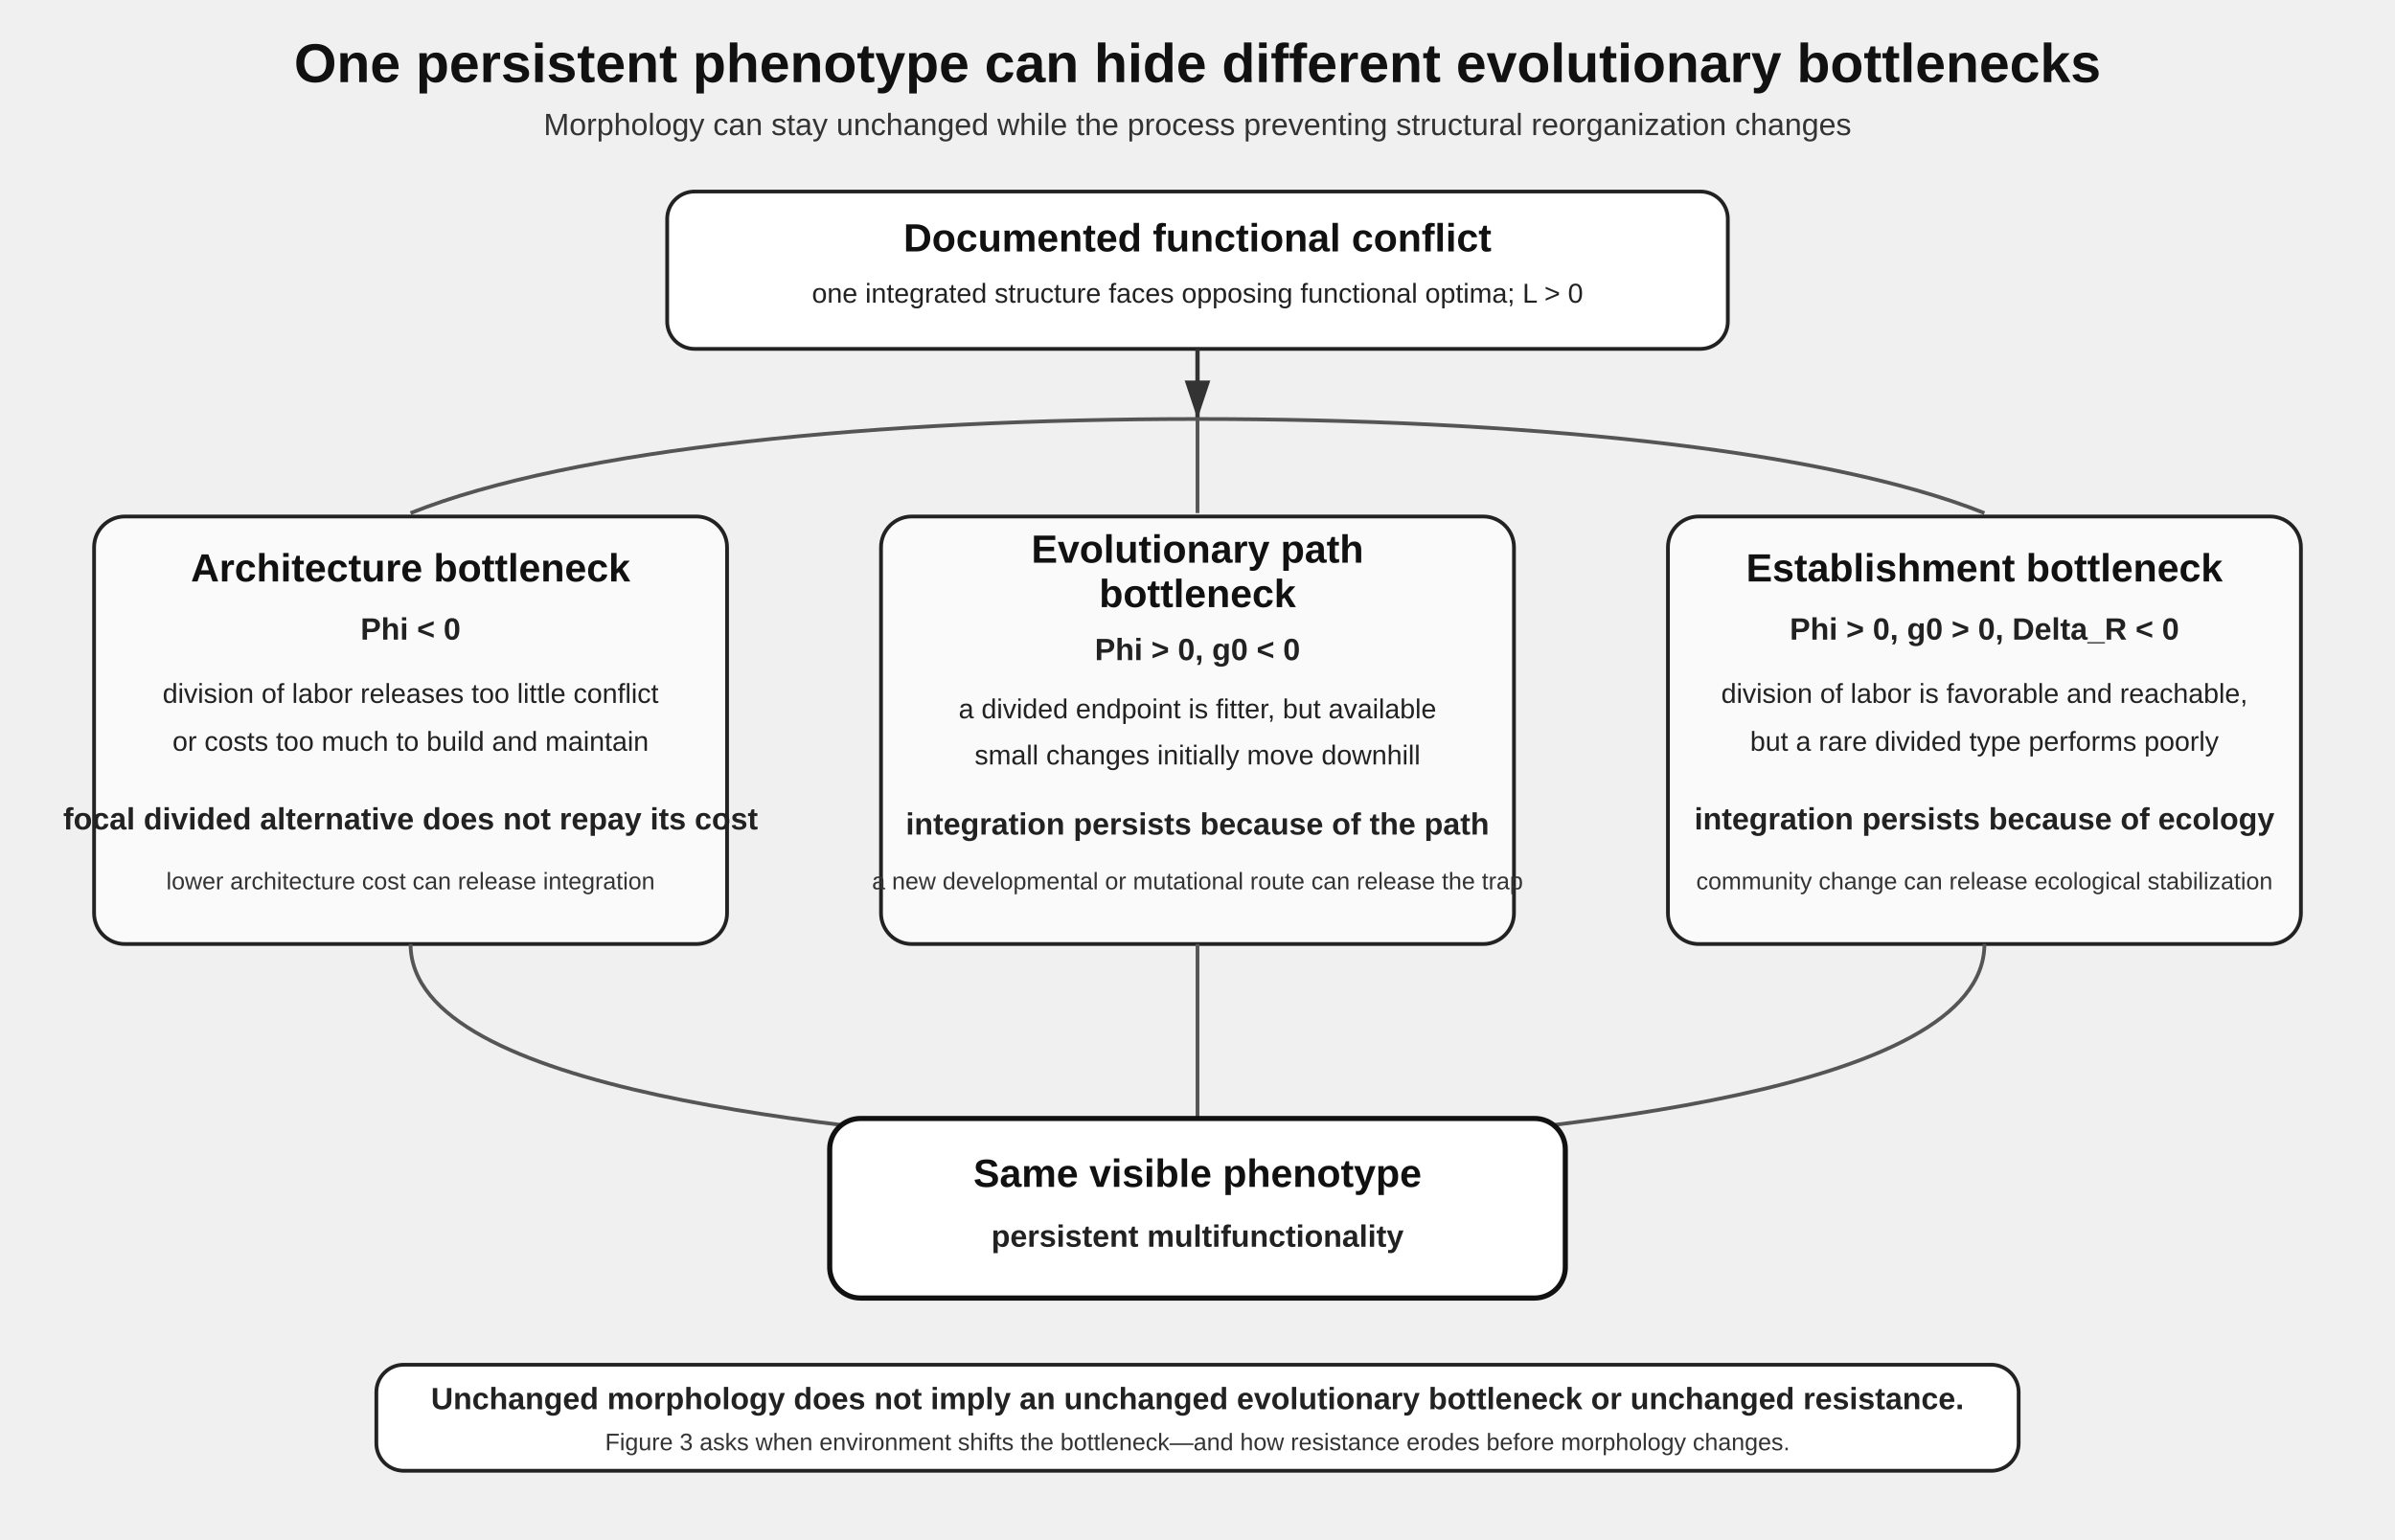
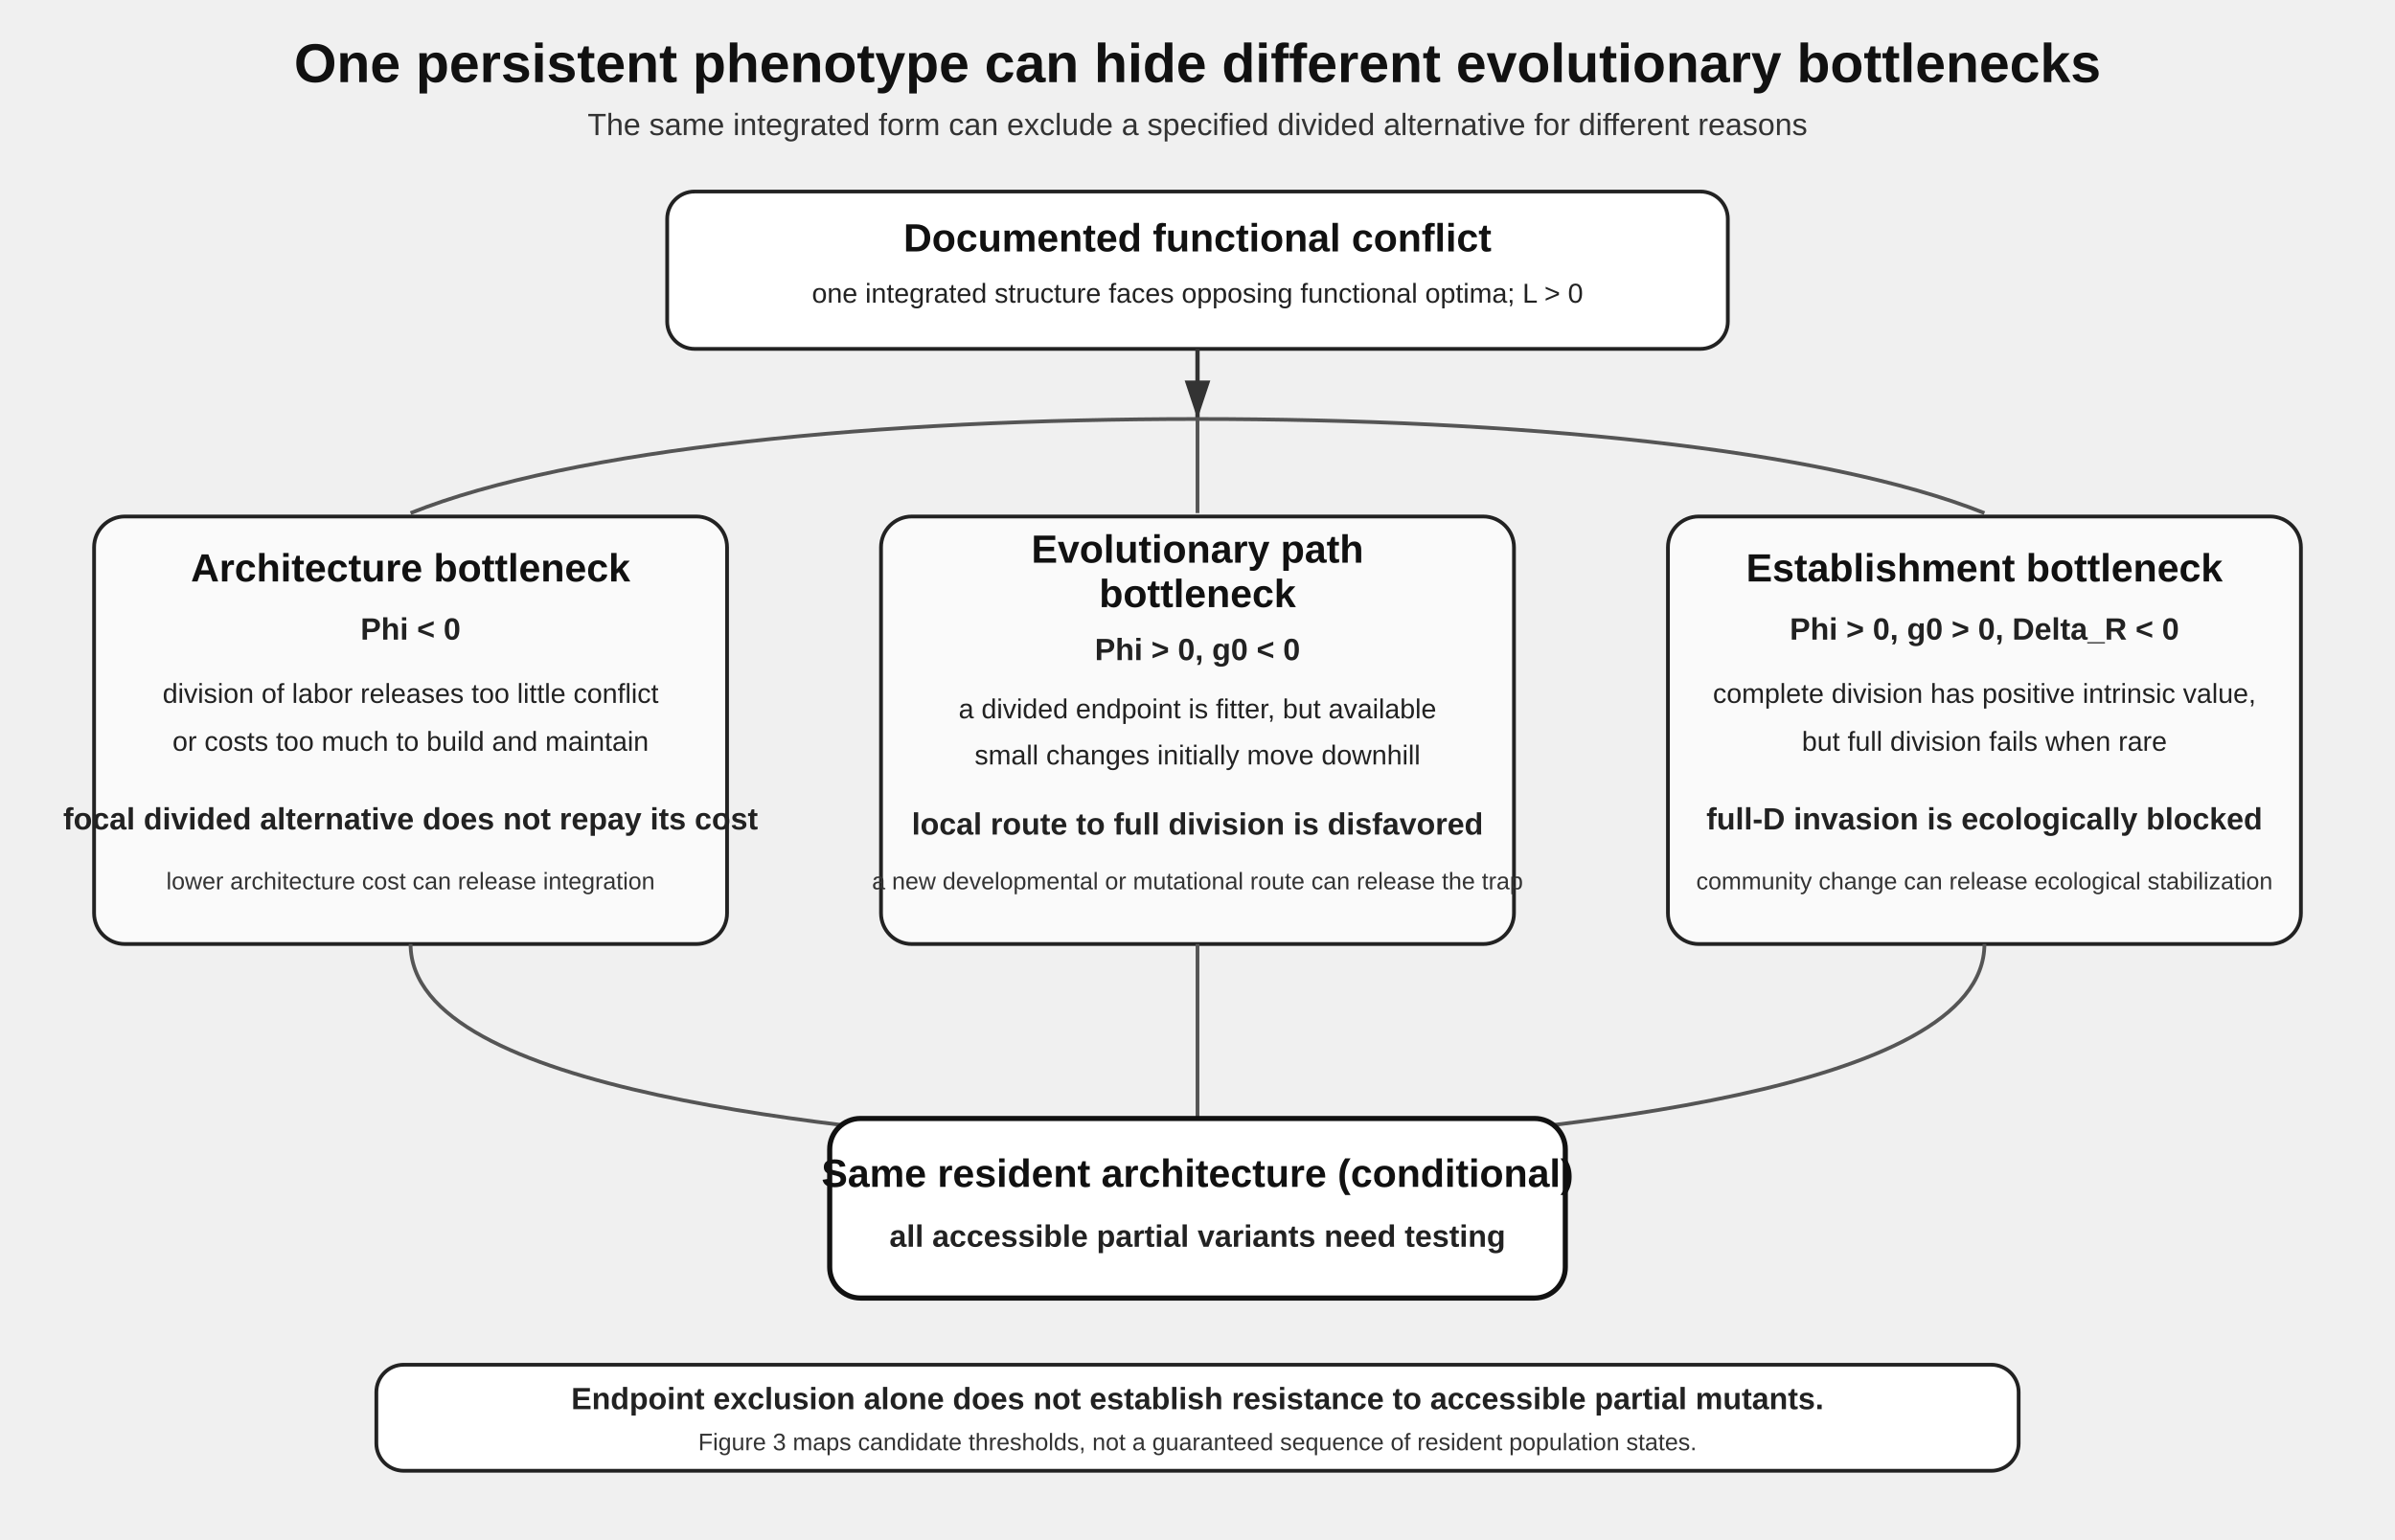
<svg xmlns="http://www.w3.org/2000/svg" width="1400" height="900" viewBox="0 0 1400 900">
  <defs>
    <marker id="arrow" markerWidth="10" markerHeight="10" refX="9" refY="3" orient="auto" markerUnits="strokeWidth">
      <path d="M0,0 L0,6 L9,3 z" fill="#333" />
    </marker>
    <style>
      .title { font:700 32px Arial,Helvetica,sans-serif; fill:#111; }
      .subtitle { font:400 18px Arial,Helvetica,sans-serif; fill:#333; }
      .head { font:700 23px Arial,Helvetica,sans-serif; fill:#111; }
      .mid { font:600 18px Arial,Helvetica,sans-serif; fill:#222; }
      .body { font:400 16px Arial,Helvetica,sans-serif; fill:#222; }
      .tiny { font:400 14px Arial,Helvetica,sans-serif; fill:#333; }
      .box { fill:#fff; stroke:#222; stroke-width:2.2; rx:16; }
      .state { fill:#fafafa; stroke:#222; stroke-width:2.2; rx:18; }
      .outcome { fill:#fff; stroke:#111; stroke-width:3; rx:18; }
      .arrow { stroke:#333; stroke-width:2.5; fill:none; marker-end:url(#arrow); }
      .line { stroke:#555; stroke-width:2.2; fill:none; }
      .dash { stroke:#666; stroke-width:2; stroke-dasharray:8 6; fill:none; marker-end:url(#arrow); }
    </style>
  </defs>
  <text x="700" y="48" text-anchor="middle" class="title">One persistent phenotype can hide different evolutionary bottlenecks</text>
-   <text x="700" y="79" text-anchor="middle" class="subtitle">Morphology can stay unchanged while the process preventing structural reorganization changes</text>
+   <text x="700" y="79" text-anchor="middle" class="subtitle">The same integrated form can exclude a specified divided alternative for different reasons</text>
  <rect x="390" y="112" width="620" height="92" class="box" />
  <text x="700" y="147" text-anchor="middle" class="head">Documented functional conflict</text>
  <text x="700" y="177" text-anchor="middle" class="body">one integrated structure faces opposing functional optima; L &gt; 0</text>
  <path d="M700 204 L700 245" class="arrow" />
  <path d="M700 245 C515 245 335 262 240 300" class="line" />
  <path d="M700 245 L700 300" class="line" />
  <path d="M700 245 C885 245 1065 262 1160 300" class="line" />
  <rect x="55" y="302" width="370" height="250" class="state" />
  <text x="240" y="340" text-anchor="middle" class="head">Architecture bottleneck</text>
  <text x="240" y="374" text-anchor="middle" class="mid">Phi &lt; 0</text>
  <text x="240" y="411" text-anchor="middle" class="body">division of labor releases too little conflict</text>
  <text x="240" y="439" text-anchor="middle" class="body">or costs too much to build and maintain</text>
  <text x="240" y="485" text-anchor="middle" class="mid">focal divided alternative does not repay its cost</text>
  <text x="240" y="520" text-anchor="middle" class="tiny">lower architecture cost can release integration</text>
  <rect x="515" y="302" width="370" height="250" class="state" />
  <text x="700" y="329" text-anchor="middle" class="head">Evolutionary path</text>
  <text x="700" y="355" text-anchor="middle" class="head">bottleneck</text>
  <text x="700" y="386" text-anchor="middle" class="mid">Phi &gt; 0,  g0 &lt; 0</text>
  <text x="700" y="420" text-anchor="middle" class="body">a divided endpoint is fitter, but available</text>
  <text x="700" y="447" text-anchor="middle" class="body">small changes initially move downhill</text>
-   <text x="700" y="488" text-anchor="middle" class="mid">integration persists because of the path</text>
+   <text x="700" y="488" text-anchor="middle" class="mid">local route to full division is disfavored</text>
  <text x="700" y="520" text-anchor="middle" class="tiny">a new developmental or mutational route can release the trap</text>
  <rect x="975" y="302" width="370" height="250" class="state" />
  <text x="1160" y="340" text-anchor="middle" class="head">Establishment bottleneck</text>
  <text x="1160" y="374" text-anchor="middle" class="mid">Phi &gt; 0,  g0 &gt; 0,  Delta_R &lt; 0</text>
-   <text x="1160" y="411" text-anchor="middle" class="body">division of labor is favorable and reachable,</text>
-   <text x="1160" y="439" text-anchor="middle" class="body">but a rare divided type performs poorly</text>
-   <text x="1160" y="485" text-anchor="middle" class="mid">integration persists because of ecology</text>
+   <text x="1160" y="411" text-anchor="middle" class="body">complete division has positive intrinsic value,</text>
+   <text x="1160" y="439" text-anchor="middle" class="body">but full division fails when rare</text>
+   <text x="1160" y="485" text-anchor="middle" class="mid">full-D invasion is ecologically blocked</text>
  <text x="1160" y="520" text-anchor="middle" class="tiny">community change can release ecological stabilization</text>
  <path d="M240 552 C240 640 500 660 615 670" class="line" />
  <path d="M700 552 L700 655" class="line" />
  <path d="M1160 552 C1160 640 900 660 785 670" class="line" />
  <rect x="485" y="654" width="430" height="105" class="outcome" />
-   <text x="700" y="694" text-anchor="middle" class="head">Same visible phenotype</text>
-   <text x="700" y="729" text-anchor="middle" class="mid">persistent multifunctionality</text>
+   <text x="700" y="694" text-anchor="middle" class="head">Same resident architecture (conditional)</text>
+   <text x="700" y="729" text-anchor="middle" class="mid">all accessible partial variants need testing</text>
  <rect x="220" y="798" width="960" height="62" class="box" />
-   <text x="700" y="824" text-anchor="middle" class="mid">Unchanged morphology does not imply an unchanged evolutionary bottleneck or unchanged resistance.</text>
-   <text x="700" y="848" text-anchor="middle" class="tiny">Figure 3 asks when environment shifts the bottleneck—and how resistance erodes before morphology changes.</text>
+   <text x="700" y="824" text-anchor="middle" class="mid">Endpoint exclusion alone does not establish resistance to accessible partial mutants.</text>
+   <text x="700" y="848" text-anchor="middle" class="tiny">Figure 3 maps candidate thresholds, not a guaranteed sequence of resident population states.</text>
</svg>
